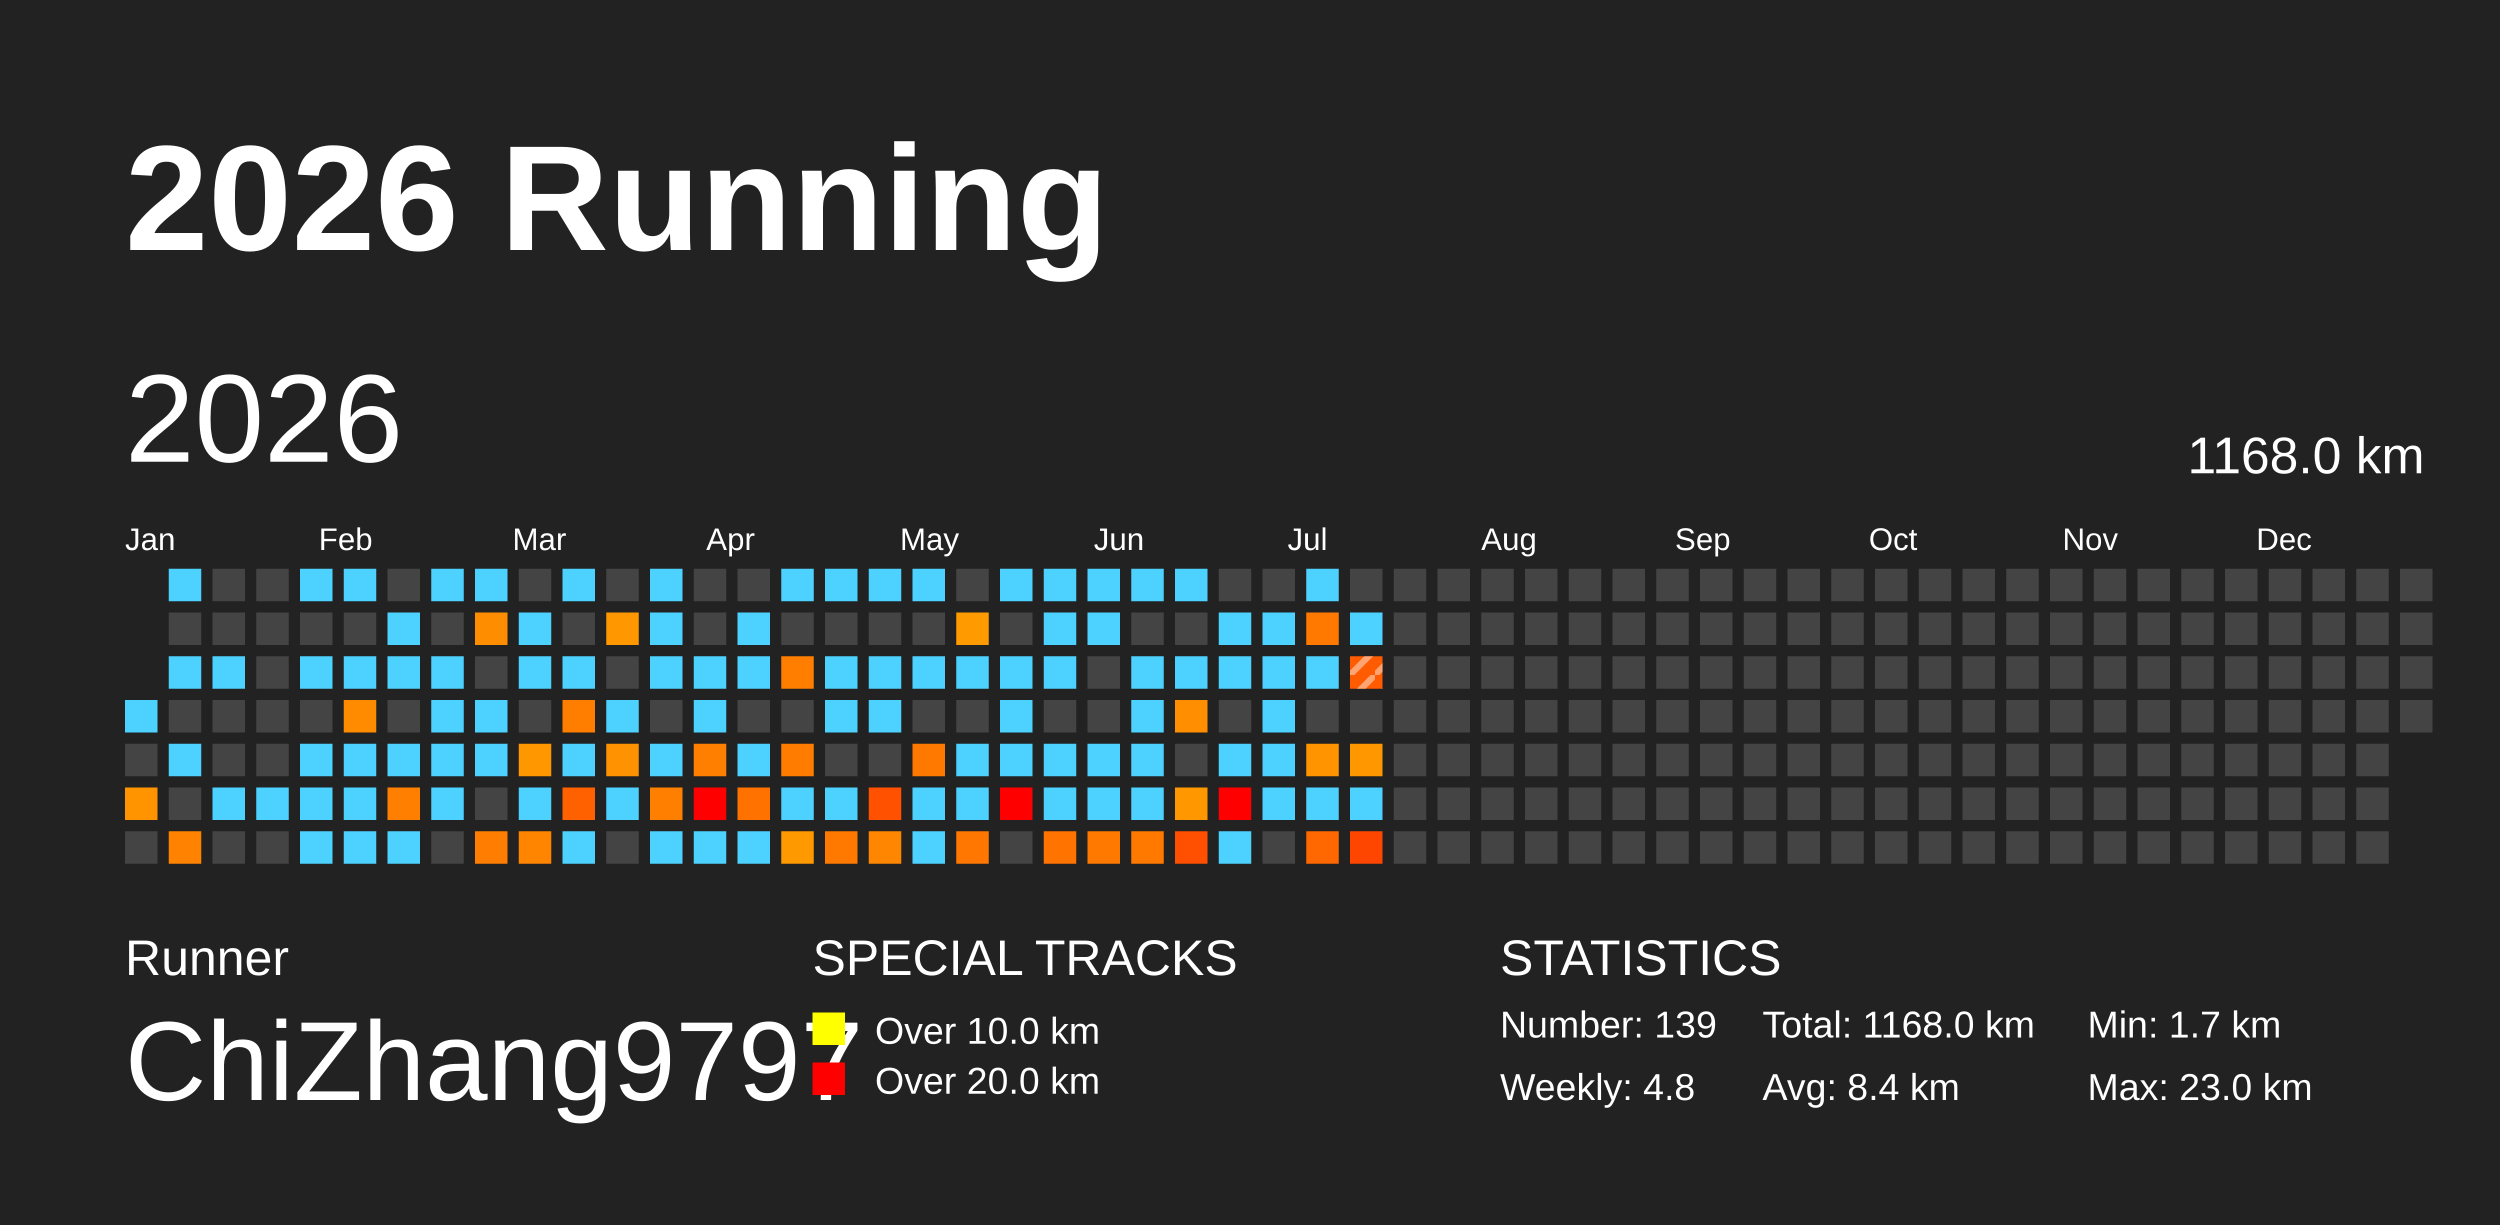
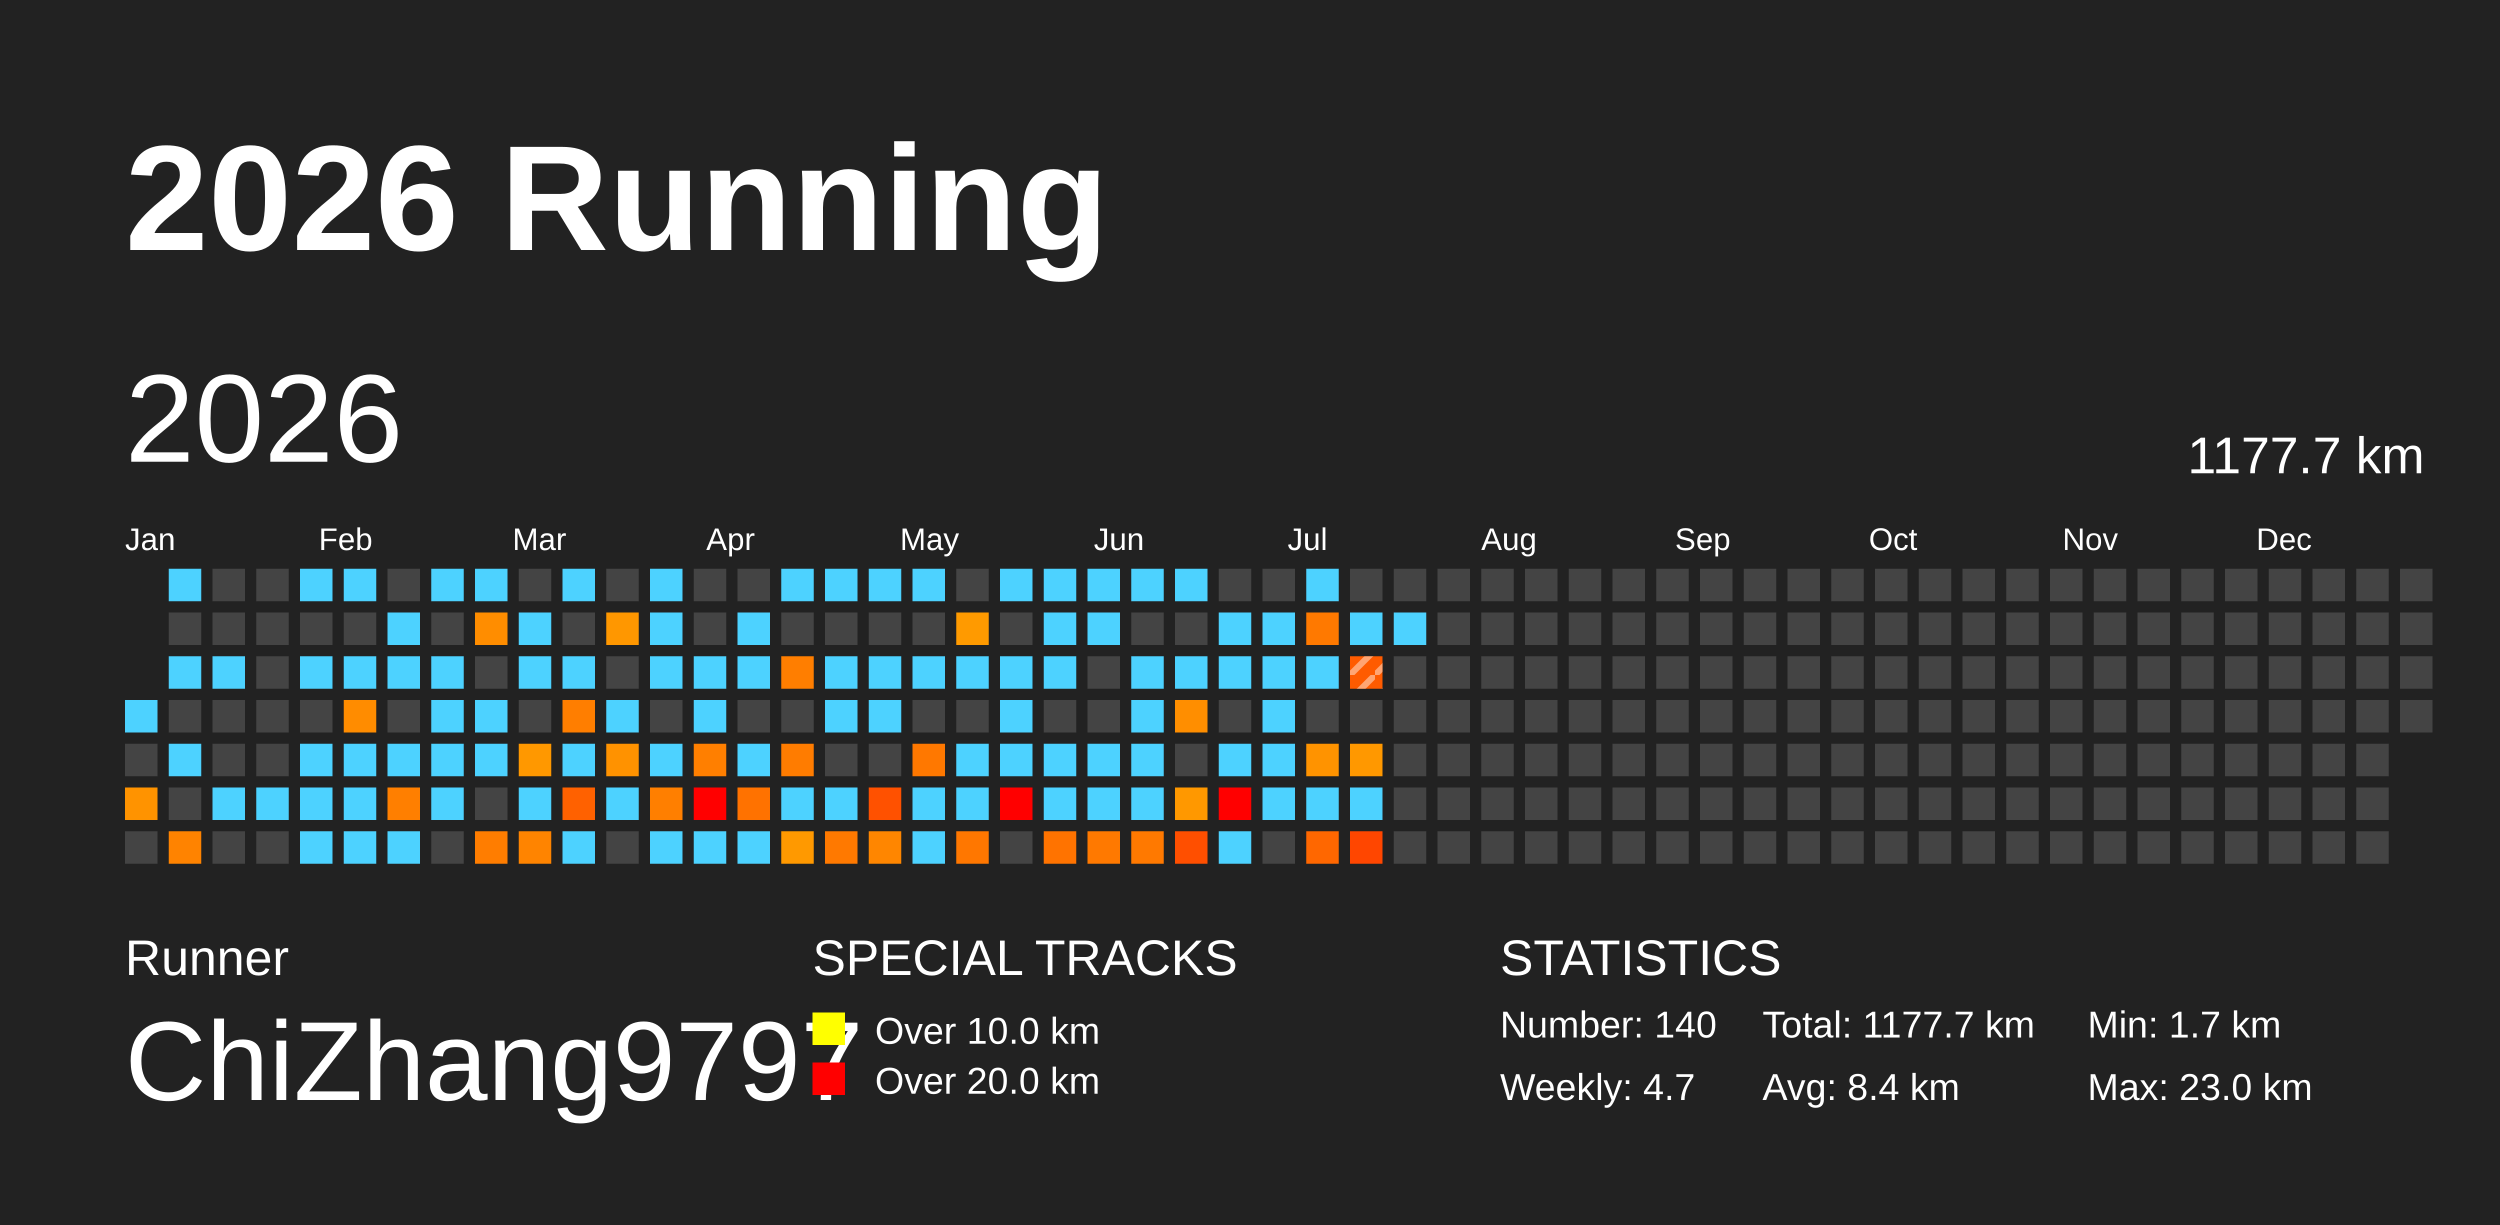
<svg xmlns="http://www.w3.org/2000/svg" baseProfile="full" height="98mm" version="1.1" viewBox="0,0,200,98" width="200mm">
  <defs>
    <pattern height="2" id="indoor-stripe" patternUnits="userSpaceOnUse" width="2">
      <line stroke="white" stroke-opacity="0.45" stroke-width="0.5" x1="0" x2="2" y1="2" y2="0" />
    </pattern>
  </defs>
  <rect fill="#222222" height="98" width="200" x="0" y="0" />
  <text fill="#FFFFFF" style="font-size:12px; font-family:Arial; font-weight:bold;" x="10" y="20">2026 Running</text>
  <text fill="#FFFFFF" style="font-size:4px; font-family:Arial" x="10" y="78">Runner</text>
  <text fill="#FFFFFF" style="font-size:9px; font-family:Arial" x="10" y="88">ChiZhang9797</text>
  <text fill="#FFFFFF" style="font-size:4px; font-family:Arial" x="65" y="78">SPECIAL TRACKS</text>
  <rect fill="yellow" height="2.6" width="2.6" x="65" y="81" />
  <text fill="#FFFFFF" style="font-size:3px; font-family:Arial" x="70" y="83.5">Over 10.0 km</text>
  <rect fill="red" height="2.6" width="2.6" x="65" y="85" />
  <text fill="#FFFFFF" style="font-size:3px; font-family:Arial" x="70" y="87.5">Over 20.0 km</text>
  <text fill="#FFFFFF" style="font-size:4px; font-family:Arial" x="120" y="78">STATISTICS</text>
-   <text fill="#FFFFFF" style="font-size:3px; font-family:Arial" x="120" y="83">Number: 139</text>
-   <text fill="#FFFFFF" style="font-size:3px; font-family:Arial" x="120" y="88">Weekly: 4.8</text>
-   <text fill="#FFFFFF" style="font-size:3px; font-family:Arial" x="141" y="83">Total: 1168.0 km</text>
+   <text fill="#FFFFFF" style="font-size:3px; font-family:Arial" x="120" y="83">Number: 140</text>
+   <text fill="#FFFFFF" style="font-size:3px; font-family:Arial" x="120" y="88">Weekly: 4.7</text>
+   <text fill="#FFFFFF" style="font-size:3px; font-family:Arial" x="141" y="83">Total: 1177.7 km</text>
  <text fill="#FFFFFF" style="font-size:3px; font-family:Arial" x="141" y="88">Avg: 8.4 km</text>
  <text fill="#FFFFFF" style="font-size:3px; font-family:Arial" x="167" y="83">Min: 1.7 km</text>
  <text fill="#FFFFFF" style="font-size:3px; font-family:Arial" x="167" y="88">Max: 23.0 km</text>
  <text dominant-baseline="hanging" fill="#FFFFFF" style="font-size:10.0px; font-family:Arial;" x="10" y="30">2026</text>
-   <text dominant-baseline="hanging" fill="#FFFFFF" style="font-size:4.125px; font-family:Arial;" x="175" y="35">1168.0 km</text>
+   <text dominant-baseline="hanging" fill="#FFFFFF" style="font-size:4.125px; font-family:Arial;" x="175" y="35">1177.7 km</text>
  <text fill="#FFFFFF" style="font-size:2.5px; font-family:Arial" x="10.0" y="44">Jan</text>
  <text fill="#FFFFFF" style="font-size:2.5px; font-family:Arial" x="25.5" y="44">Feb</text>
  <text fill="#FFFFFF" style="font-size:2.5px; font-family:Arial" x="41.0" y="44">Mar</text>
  <text fill="#FFFFFF" style="font-size:2.5px; font-family:Arial" x="56.5" y="44">Apr</text>
  <text fill="#FFFFFF" style="font-size:2.5px; font-family:Arial" x="72.0" y="44">May</text>
  <text fill="#FFFFFF" style="font-size:2.5px; font-family:Arial" x="87.5" y="44">Jun</text>
  <text fill="#FFFFFF" style="font-size:2.5px; font-family:Arial" x="103.0" y="44">Jul</text>
  <text fill="#FFFFFF" style="font-size:2.5px; font-family:Arial" x="118.5" y="44">Aug</text>
  <text fill="#FFFFFF" style="font-size:2.5px; font-family:Arial" x="134.0" y="44">Sep</text>
  <text fill="#FFFFFF" style="font-size:2.5px; font-family:Arial" x="149.5" y="44">Oct</text>
  <text fill="#FFFFFF" style="font-size:2.5px; font-family:Arial" x="165.0" y="44">Nov</text>
  <text fill="#FFFFFF" style="font-size:2.5px; font-family:Arial" x="180.5" y="44">Dec</text>
  <rect fill="#4dd2ff" height="2.6" width="2.6" x="10.0" y="56.0" />
  <rect fill="#444444" height="2.6" width="2.6" x="10.0" y="59.5" />
  <rect fill="#ff9300" height="2.6" width="2.6" x="10.0" y="63.0" />
  <rect fill="#444444" height="2.6" width="2.6" x="10.0" y="66.5" />
  <rect fill="#4dd2ff" height="2.6" width="2.6" x="13.5" y="45.5" />
  <rect fill="#444444" height="2.6" width="2.6" x="13.5" y="49.0" />
  <rect fill="#4dd2ff" height="2.6" width="2.6" x="13.5" y="52.5" />
  <rect fill="#444444" height="2.6" width="2.6" x="13.5" y="56.0" />
  <rect fill="#4dd2ff" height="2.6" width="2.6" x="13.5" y="59.5" />
  <rect fill="#444444" height="2.6" width="2.6" x="13.5" y="63.0" />
  <rect fill="#ff8300" height="2.6" width="2.6" x="13.5" y="66.5" />
  <rect fill="#444444" height="2.6" width="2.6" x="17.0" y="45.5" />
  <rect fill="#444444" height="2.6" width="2.6" x="17.0" y="49.0" />
  <rect fill="#4dd2ff" height="2.6" width="2.6" x="17.0" y="52.5" />
  <rect fill="#444444" height="2.6" width="2.6" x="17.0" y="56.0" />
  <rect fill="#444444" height="2.6" width="2.6" x="17.0" y="59.5" />
  <rect fill="#4dd2ff" height="2.6" width="2.6" x="17.0" y="63.0" />
  <rect fill="#444444" height="2.6" width="2.6" x="17.0" y="66.5" />
  <rect fill="#444444" height="2.6" width="2.6" x="20.5" y="45.5" />
  <rect fill="#444444" height="2.6" width="2.6" x="20.5" y="49.0" />
  <rect fill="#444444" height="2.6" width="2.6" x="20.5" y="52.5" />
  <rect fill="#444444" height="2.6" width="2.6" x="20.5" y="56.0" />
  <rect fill="#444444" height="2.6" width="2.6" x="20.5" y="59.5" />
  <rect fill="#4dd2ff" height="2.6" width="2.6" x="20.5" y="63.0" />
  <rect fill="#444444" height="2.6" width="2.6" x="20.5" y="66.5" />
  <rect fill="#4dd2ff" height="2.6" width="2.6" x="24.0" y="45.5" />
  <rect fill="#444444" height="2.6" width="2.6" x="24.0" y="49.0" />
  <rect fill="#4dd2ff" height="2.6" width="2.6" x="24.0" y="52.5" />
  <rect fill="#444444" height="2.6" width="2.6" x="24.0" y="56.0" />
  <rect fill="#4dd2ff" height="2.6" width="2.6" x="24.0" y="59.5" />
  <rect fill="#4dd2ff" height="2.6" width="2.6" x="24.0" y="63.0" />
  <rect fill="#4dd2ff" height="2.6" width="2.6" x="24.0" y="66.5" />
  <rect fill="#4dd2ff" height="2.6" width="2.6" x="27.5" y="45.5" />
  <rect fill="#444444" height="2.6" width="2.6" x="27.5" y="49.0" />
  <rect fill="#4dd2ff" height="2.6" width="2.6" x="27.5" y="52.5" />
  <rect fill="#ff8c00" height="2.6" width="2.6" x="27.5" y="56.0" />
  <rect fill="#4dd2ff" height="2.6" width="2.6" x="27.5" y="59.5" />
  <rect fill="#4dd2ff" height="2.6" width="2.6" x="27.5" y="63.0" />
  <rect fill="#4dd2ff" height="2.6" width="2.6" x="27.5" y="66.5" />
  <rect fill="#444444" height="2.6" width="2.6" x="31.0" y="45.5" />
  <rect fill="#4dd2ff" height="2.6" width="2.6" x="31.0" y="49.0" />
  <rect fill="#4dd2ff" height="2.6" width="2.6" x="31.0" y="52.5" />
  <rect fill="#444444" height="2.6" width="2.6" x="31.0" y="56.0" />
  <rect fill="#4dd2ff" height="2.6" width="2.6" x="31.0" y="59.5" />
  <rect fill="#ff7f00" height="2.6" width="2.6" x="31.0" y="63.0" />
  <rect fill="#4dd2ff" height="2.6" width="2.6" x="31.0" y="66.5" />
  <rect fill="#4dd2ff" height="2.6" width="2.6" x="34.5" y="45.5" />
  <rect fill="#444444" height="2.6" width="2.6" x="34.5" y="49.0" />
  <rect fill="#4dd2ff" height="2.6" width="2.6" x="34.5" y="52.5" />
  <rect fill="#4dd2ff" height="2.6" width="2.6" x="34.5" y="56.0" />
  <rect fill="#4dd2ff" height="2.6" width="2.6" x="34.5" y="59.5" />
  <rect fill="#4dd2ff" height="2.6" width="2.6" x="34.5" y="63.0" />
  <rect fill="#444444" height="2.6" width="2.6" x="34.5" y="66.5" />
  <rect fill="#4dd2ff" height="2.6" width="2.6" x="38.0" y="45.5" />
  <rect fill="#ff8d00" height="2.6" width="2.6" x="38.0" y="49.0" />
  <rect fill="#444444" height="2.6" width="2.6" x="38.0" y="52.5" />
  <rect fill="#4dd2ff" height="2.6" width="2.6" x="38.0" y="56.0" />
  <rect fill="#4dd2ff" height="2.6" width="2.6" x="38.0" y="59.5" />
  <rect fill="#444444" height="2.6" width="2.6" x="38.0" y="63.0" />
  <rect fill="#ff7d00" height="2.6" width="2.6" x="38.0" y="66.5" />
  <rect fill="#444444" height="2.6" width="2.6" x="41.5" y="45.5" />
  <rect fill="#4dd2ff" height="2.6" width="2.6" x="41.5" y="49.0" />
  <rect fill="#4dd2ff" height="2.6" width="2.6" x="41.5" y="52.5" />
  <rect fill="#444444" height="2.6" width="2.6" x="41.5" y="56.0" />
  <rect fill="#ff9800" height="2.6" width="2.6" x="41.5" y="59.5" />
  <rect fill="#4dd2ff" height="2.6" width="2.6" x="41.5" y="63.0" />
  <rect fill="#ff8400" height="2.6" width="2.6" x="41.5" y="66.5" />
  <rect fill="#4dd2ff" height="2.6" width="2.6" x="45.0" y="45.5" />
  <rect fill="#444444" height="2.6" width="2.6" x="45.0" y="49.0" />
  <rect fill="#4dd2ff" height="2.6" width="2.6" x="45.0" y="52.5" />
  <rect fill="#ff7e00" height="2.6" width="2.6" x="45.0" y="56.0" />
  <rect fill="#4dd2ff" height="2.6" width="2.6" x="45.0" y="59.5" />
  <rect fill="#ff6100" height="2.6" width="2.6" x="45.0" y="63.0" />
  <rect fill="#4dd2ff" height="2.6" width="2.6" x="45.0" y="66.5" />
  <rect fill="#444444" height="2.6" width="2.6" x="48.5" y="45.5" />
  <rect fill="#ff9700" height="2.6" width="2.6" x="48.5" y="49.0" />
  <rect fill="#444444" height="2.6" width="2.6" x="48.5" y="52.5" />
  <rect fill="#4dd2ff" height="2.6" width="2.6" x="48.5" y="56.0" />
  <rect fill="#ff9200" height="2.6" width="2.6" x="48.5" y="59.5" />
  <rect fill="#4dd2ff" height="2.6" width="2.6" x="48.5" y="63.0" />
  <rect fill="#444444" height="2.6" width="2.6" x="48.5" y="66.5" />
  <rect fill="#4dd2ff" height="2.6" width="2.6" x="52.0" y="45.5" />
  <rect fill="#4dd2ff" height="2.6" width="2.6" x="52.0" y="49.0" />
  <rect fill="#4dd2ff" height="2.6" width="2.6" x="52.0" y="52.5" />
  <rect fill="#444444" height="2.6" width="2.6" x="52.0" y="56.0" />
  <rect fill="#4dd2ff" height="2.6" width="2.6" x="52.0" y="59.5" />
  <rect fill="#ff7f00" height="2.6" width="2.6" x="52.0" y="63.0" />
  <rect fill="#4dd2ff" height="2.6" width="2.6" x="52.0" y="66.5" />
  <rect fill="#444444" height="2.6" width="2.6" x="55.5" y="45.5" />
  <rect fill="#444444" height="2.6" width="2.6" x="55.5" y="49.0" />
  <rect fill="#4dd2ff" height="2.6" width="2.6" x="55.5" y="52.5" />
  <rect fill="#4dd2ff" height="2.6" width="2.6" x="55.5" y="56.0" />
  <rect fill="#ff7f00" height="2.6" width="2.6" x="55.5" y="59.5" />
  <rect fill="red" height="2.6" width="2.6" x="55.5" y="63.0" />
  <rect fill="#4dd2ff" height="2.6" width="2.6" x="55.5" y="66.5" />
  <rect fill="#444444" height="2.6" width="2.6" x="59.0" y="45.5" />
  <rect fill="#4dd2ff" height="2.6" width="2.6" x="59.0" y="49.0" />
  <rect fill="#4dd2ff" height="2.6" width="2.6" x="59.0" y="52.5" />
  <rect fill="#444444" height="2.6" width="2.6" x="59.0" y="56.0" />
  <rect fill="#4dd2ff" height="2.6" width="2.6" x="59.0" y="59.5" />
  <rect fill="#ff7200" height="2.6" width="2.6" x="59.0" y="63.0" />
  <rect fill="#4dd2ff" height="2.6" width="2.6" x="59.0" y="66.5" />
  <rect fill="#4dd2ff" height="2.6" width="2.6" x="62.5" y="45.5" />
  <rect fill="#444444" height="2.6" width="2.6" x="62.5" y="49.0" />
  <rect fill="#ff7e00" height="2.6" width="2.6" x="62.5" y="52.5" />
  <rect fill="#444444" height="2.6" width="2.6" x="62.5" y="56.0" />
  <rect fill="#ff7c00" height="2.6" width="2.6" x="62.5" y="59.5" />
  <rect fill="#4dd2ff" height="2.6" width="2.6" x="62.5" y="63.0" />
  <rect fill="#ff9900" height="2.6" width="2.6" x="62.5" y="66.5" />
  <rect fill="#4dd2ff" height="2.6" width="2.6" x="66.0" y="45.5" />
  <rect fill="#444444" height="2.6" width="2.6" x="66.0" y="49.0" />
  <rect fill="#4dd2ff" height="2.6" width="2.6" x="66.0" y="52.5" />
  <rect fill="#4dd2ff" height="2.6" width="2.6" x="66.0" y="56.0" />
  <rect fill="#444444" height="2.6" width="2.6" x="66.0" y="59.5" />
  <rect fill="#4dd2ff" height="2.6" width="2.6" x="66.0" y="63.0" />
  <rect fill="#ff7900" height="2.6" width="2.6" x="66.0" y="66.5" />
  <rect fill="#4dd2ff" height="2.6" width="2.6" x="69.5" y="45.5" />
  <rect fill="#444444" height="2.6" width="2.6" x="69.5" y="49.0" />
  <rect fill="#4dd2ff" height="2.6" width="2.6" x="69.5" y="52.5" />
  <rect fill="#4dd2ff" height="2.6" width="2.6" x="69.5" y="56.0" />
  <rect fill="#444444" height="2.6" width="2.6" x="69.5" y="59.5" />
  <rect fill="#ff5100" height="2.6" width="2.6" x="69.5" y="63.0" />
  <rect fill="#ff8600" height="2.6" width="2.6" x="69.5" y="66.5" />
  <rect fill="#4dd2ff" height="2.6" width="2.6" x="73.0" y="45.5" />
  <rect fill="#444444" height="2.6" width="2.6" x="73.0" y="49.0" />
  <rect fill="#4dd2ff" height="2.6" width="2.6" x="73.0" y="52.5" />
  <rect fill="#444444" height="2.6" width="2.6" x="73.0" y="56.0" />
  <rect fill="#ff7800" height="2.6" width="2.6" x="73.0" y="59.5" />
  <rect fill="#4dd2ff" height="2.6" width="2.6" x="73.0" y="63.0" />
  <rect fill="#4dd2ff" height="2.6" width="2.6" x="73.0" y="66.5" />
  <rect fill="#444444" height="2.6" width="2.6" x="76.5" y="45.5" />
  <rect fill="#ff9a00" height="2.6" width="2.6" x="76.5" y="49.0" />
  <rect fill="#4dd2ff" height="2.6" width="2.6" x="76.5" y="52.5" />
  <rect fill="#444444" height="2.6" width="2.6" x="76.5" y="56.0" />
  <rect fill="#4dd2ff" height="2.6" width="2.6" x="76.5" y="59.5" />
  <rect fill="#4dd2ff" height="2.6" width="2.6" x="76.5" y="63.0" />
  <rect fill="#ff7700" height="2.6" width="2.6" x="76.5" y="66.5" />
  <rect fill="#4dd2ff" height="2.6" width="2.6" x="80.0" y="45.5" />
  <rect fill="#444444" height="2.6" width="2.6" x="80.0" y="49.0" />
  <rect fill="#4dd2ff" height="2.6" width="2.6" x="80.0" y="52.5" />
  <rect fill="#4dd2ff" height="2.6" width="2.6" x="80.0" y="56.0" />
  <rect fill="#4dd2ff" height="2.6" width="2.6" x="80.0" y="59.5" />
  <rect fill="red" height="2.6" width="2.6" x="80.0" y="63.0" />
  <rect fill="#444444" height="2.6" width="2.6" x="80.0" y="66.5" />
  <rect fill="#4dd2ff" height="2.6" width="2.6" x="83.5" y="45.5" />
  <rect fill="#4dd2ff" height="2.6" width="2.6" x="83.5" y="49.0" />
  <rect fill="#4dd2ff" height="2.6" width="2.6" x="83.5" y="52.5" />
  <rect fill="#444444" height="2.6" width="2.6" x="83.5" y="56.0" />
  <rect fill="#4dd2ff" height="2.6" width="2.6" x="83.5" y="59.5" />
  <rect fill="#4dd2ff" height="2.6" width="2.6" x="83.5" y="63.0" />
  <rect fill="#ff7300" height="2.6" width="2.6" x="83.5" y="66.5" />
  <rect fill="#4dd2ff" height="2.6" width="2.6" x="87.0" y="45.5" />
  <rect fill="#4dd2ff" height="2.6" width="2.6" x="87.0" y="49.0" />
  <rect fill="#444444" height="2.6" width="2.6" x="87.0" y="52.5" />
  <rect fill="#444444" height="2.6" width="2.6" x="87.0" y="56.0" />
  <rect fill="#4dd2ff" height="2.6" width="2.6" x="87.0" y="59.5" />
  <rect fill="#4dd2ff" height="2.6" width="2.6" x="87.0" y="63.0" />
  <rect fill="#ff7900" height="2.6" width="2.6" x="87.0" y="66.5" />
  <rect fill="#4dd2ff" height="2.6" width="2.6" x="90.5" y="45.5" />
  <rect fill="#444444" height="2.6" width="2.6" x="90.5" y="49.0" />
  <rect fill="#4dd2ff" height="2.6" width="2.6" x="90.5" y="52.5" />
  <rect fill="#4dd2ff" height="2.6" width="2.6" x="90.5" y="56.0" />
  <rect fill="#4dd2ff" height="2.6" width="2.6" x="90.5" y="59.5" />
  <rect fill="#4dd2ff" height="2.6" width="2.6" x="90.5" y="63.0" />
  <rect fill="#ff7900" height="2.6" width="2.6" x="90.5" y="66.5" />
  <rect fill="#4dd2ff" height="2.6" width="2.6" x="94.0" y="45.5" />
  <rect fill="#444444" height="2.6" width="2.6" x="94.0" y="49.0" />
  <rect fill="#4dd2ff" height="2.6" width="2.6" x="94.0" y="52.5" />
  <rect fill="#ff8e00" height="2.6" width="2.6" x="94.0" y="56.0" />
  <rect fill="#444444" height="2.6" width="2.6" x="94.0" y="59.5" />
  <rect fill="#ff9800" height="2.6" width="2.6" x="94.0" y="63.0" />
  <rect fill="#ff4f00" height="2.6" width="2.6" x="94.0" y="66.5" />
  <rect fill="#444444" height="2.6" width="2.6" x="97.5" y="45.5" />
  <rect fill="#4dd2ff" height="2.6" width="2.6" x="97.5" y="49.0" />
  <rect fill="#4dd2ff" height="2.6" width="2.6" x="97.5" y="52.5" />
  <rect fill="#444444" height="2.6" width="2.6" x="97.5" y="56.0" />
  <rect fill="#4dd2ff" height="2.6" width="2.6" x="97.5" y="59.5" />
  <rect fill="red" height="2.6" width="2.6" x="97.5" y="63.0" />
  <rect fill="#4dd2ff" height="2.6" width="2.6" x="97.5" y="66.5" />
  <rect fill="#444444" height="2.6" width="2.6" x="101.0" y="45.5" />
  <rect fill="#4dd2ff" height="2.6" width="2.6" x="101.0" y="49.0" />
  <rect fill="#4dd2ff" height="2.6" width="2.6" x="101.0" y="52.5" />
  <rect fill="#4dd2ff" height="2.6" width="2.6" x="101.0" y="56.0" />
  <rect fill="#4dd2ff" height="2.6" width="2.6" x="101.0" y="59.5" />
  <rect fill="#4dd2ff" height="2.6" width="2.6" x="101.0" y="63.0" />
  <rect fill="#444444" height="2.6" width="2.6" x="101.0" y="66.5" />
  <rect fill="#4dd2ff" height="2.6" width="2.6" x="104.5" y="45.5" />
  <rect fill="#ff7900" height="2.6" width="2.6" x="104.5" y="49.0" />
  <rect fill="#4dd2ff" height="2.6" width="2.6" x="104.5" y="52.5" />
  <rect fill="#444444" height="2.6" width="2.6" x="104.5" y="56.0" />
  <rect fill="#ff9300" height="2.6" width="2.6" x="104.5" y="59.5" />
  <rect fill="#4dd2ff" height="2.6" width="2.6" x="104.5" y="63.0" />
  <rect fill="#ff6700" height="2.6" width="2.6" x="104.5" y="66.5" />
  <rect fill="#444444" height="2.6" width="2.6" x="108.0" y="45.5" />
  <rect fill="#4dd2ff" height="2.6" width="2.6" x="108.0" y="49.0" />
  <rect fill="#ff5b00" height="2.6" width="2.6" x="108.0" y="52.5" />
  <rect fill="url(#indoor-stripe)" height="2.6" style="pointer-events: none;" width="2.6" x="108.0" y="52.5" />
  <rect fill="#444444" height="2.6" width="2.6" x="108.0" y="56.0" />
  <rect fill="#ff9800" height="2.6" width="2.6" x="108.0" y="59.5" />
  <rect fill="#4dd2ff" height="2.6" width="2.6" x="108.0" y="63.0" />
  <rect fill="#ff4600" height="2.6" width="2.6" x="108.0" y="66.5" />
  <rect fill="#444444" height="2.6" width="2.6" x="111.5" y="45.5" />
-   <rect fill="#444444" height="2.6" width="2.6" x="111.5" y="49.0" />
+   <rect fill="#4dd2ff" height="2.6" width="2.6" x="111.5" y="49.0" />
  <rect fill="#444444" height="2.6" width="2.6" x="111.5" y="52.5" />
  <rect fill="#444444" height="2.6" width="2.6" x="111.5" y="56.0" />
  <rect fill="#444444" height="2.6" width="2.6" x="111.5" y="59.5" />
  <rect fill="#444444" height="2.6" width="2.6" x="111.5" y="63.0" />
  <rect fill="#444444" height="2.6" width="2.6" x="111.5" y="66.5" />
  <rect fill="#444444" height="2.6" width="2.6" x="115.0" y="45.5" />
  <rect fill="#444444" height="2.6" width="2.6" x="115.0" y="49.0" />
  <rect fill="#444444" height="2.6" width="2.6" x="115.0" y="52.5" />
  <rect fill="#444444" height="2.6" width="2.6" x="115.0" y="56.0" />
  <rect fill="#444444" height="2.6" width="2.6" x="115.0" y="59.5" />
  <rect fill="#444444" height="2.6" width="2.6" x="115.0" y="63.0" />
  <rect fill="#444444" height="2.6" width="2.6" x="115.0" y="66.5" />
  <rect fill="#444444" height="2.6" width="2.6" x="118.5" y="45.5" />
  <rect fill="#444444" height="2.6" width="2.6" x="118.5" y="49.0" />
  <rect fill="#444444" height="2.6" width="2.6" x="118.5" y="52.5" />
  <rect fill="#444444" height="2.6" width="2.6" x="118.5" y="56.0" />
  <rect fill="#444444" height="2.6" width="2.6" x="118.5" y="59.5" />
  <rect fill="#444444" height="2.6" width="2.6" x="118.5" y="63.0" />
  <rect fill="#444444" height="2.6" width="2.6" x="118.5" y="66.5" />
  <rect fill="#444444" height="2.6" width="2.6" x="122.0" y="45.5" />
  <rect fill="#444444" height="2.6" width="2.6" x="122.0" y="49.0" />
  <rect fill="#444444" height="2.6" width="2.6" x="122.0" y="52.5" />
  <rect fill="#444444" height="2.6" width="2.6" x="122.0" y="56.0" />
  <rect fill="#444444" height="2.6" width="2.6" x="122.0" y="59.5" />
  <rect fill="#444444" height="2.6" width="2.6" x="122.0" y="63.0" />
  <rect fill="#444444" height="2.6" width="2.6" x="122.0" y="66.5" />
  <rect fill="#444444" height="2.6" width="2.6" x="125.5" y="45.5" />
  <rect fill="#444444" height="2.6" width="2.6" x="125.5" y="49.0" />
  <rect fill="#444444" height="2.6" width="2.6" x="125.5" y="52.5" />
  <rect fill="#444444" height="2.6" width="2.6" x="125.5" y="56.0" />
  <rect fill="#444444" height="2.6" width="2.6" x="125.5" y="59.5" />
  <rect fill="#444444" height="2.6" width="2.6" x="125.5" y="63.0" />
  <rect fill="#444444" height="2.6" width="2.6" x="125.5" y="66.5" />
  <rect fill="#444444" height="2.6" width="2.6" x="129.0" y="45.5" />
  <rect fill="#444444" height="2.6" width="2.6" x="129.0" y="49.0" />
  <rect fill="#444444" height="2.6" width="2.6" x="129.0" y="52.5" />
  <rect fill="#444444" height="2.6" width="2.6" x="129.0" y="56.0" />
  <rect fill="#444444" height="2.6" width="2.6" x="129.0" y="59.5" />
  <rect fill="#444444" height="2.6" width="2.6" x="129.0" y="63.0" />
  <rect fill="#444444" height="2.6" width="2.6" x="129.0" y="66.5" />
  <rect fill="#444444" height="2.6" width="2.6" x="132.5" y="45.5" />
  <rect fill="#444444" height="2.6" width="2.6" x="132.5" y="49.0" />
  <rect fill="#444444" height="2.6" width="2.6" x="132.5" y="52.5" />
  <rect fill="#444444" height="2.6" width="2.6" x="132.5" y="56.0" />
  <rect fill="#444444" height="2.6" width="2.6" x="132.5" y="59.5" />
  <rect fill="#444444" height="2.6" width="2.6" x="132.5" y="63.0" />
  <rect fill="#444444" height="2.6" width="2.6" x="132.5" y="66.5" />
  <rect fill="#444444" height="2.6" width="2.6" x="136.0" y="45.5" />
  <rect fill="#444444" height="2.6" width="2.6" x="136.0" y="49.0" />
  <rect fill="#444444" height="2.6" width="2.6" x="136.0" y="52.5" />
  <rect fill="#444444" height="2.6" width="2.6" x="136.0" y="56.0" />
  <rect fill="#444444" height="2.6" width="2.6" x="136.0" y="59.5" />
  <rect fill="#444444" height="2.6" width="2.6" x="136.0" y="63.0" />
  <rect fill="#444444" height="2.6" width="2.6" x="136.0" y="66.5" />
  <rect fill="#444444" height="2.6" width="2.6" x="139.5" y="45.5" />
  <rect fill="#444444" height="2.6" width="2.6" x="139.5" y="49.0" />
  <rect fill="#444444" height="2.6" width="2.6" x="139.5" y="52.5" />
  <rect fill="#444444" height="2.6" width="2.6" x="139.5" y="56.0" />
  <rect fill="#444444" height="2.6" width="2.6" x="139.5" y="59.5" />
  <rect fill="#444444" height="2.6" width="2.6" x="139.5" y="63.0" />
  <rect fill="#444444" height="2.6" width="2.6" x="139.5" y="66.5" />
  <rect fill="#444444" height="2.6" width="2.6" x="143.0" y="45.5" />
  <rect fill="#444444" height="2.6" width="2.6" x="143.0" y="49.0" />
  <rect fill="#444444" height="2.6" width="2.6" x="143.0" y="52.5" />
  <rect fill="#444444" height="2.6" width="2.6" x="143.0" y="56.0" />
  <rect fill="#444444" height="2.6" width="2.6" x="143.0" y="59.5" />
  <rect fill="#444444" height="2.6" width="2.6" x="143.0" y="63.0" />
  <rect fill="#444444" height="2.6" width="2.6" x="143.0" y="66.5" />
  <rect fill="#444444" height="2.6" width="2.6" x="146.5" y="45.5" />
  <rect fill="#444444" height="2.6" width="2.6" x="146.5" y="49.0" />
  <rect fill="#444444" height="2.6" width="2.6" x="146.5" y="52.5" />
  <rect fill="#444444" height="2.6" width="2.6" x="146.5" y="56.0" />
  <rect fill="#444444" height="2.6" width="2.6" x="146.5" y="59.5" />
  <rect fill="#444444" height="2.6" width="2.6" x="146.5" y="63.0" />
  <rect fill="#444444" height="2.6" width="2.6" x="146.5" y="66.5" />
  <rect fill="#444444" height="2.6" width="2.6" x="150.0" y="45.5" />
  <rect fill="#444444" height="2.6" width="2.6" x="150.0" y="49.0" />
  <rect fill="#444444" height="2.6" width="2.6" x="150.0" y="52.5" />
  <rect fill="#444444" height="2.6" width="2.6" x="150.0" y="56.0" />
  <rect fill="#444444" height="2.6" width="2.6" x="150.0" y="59.5" />
  <rect fill="#444444" height="2.6" width="2.6" x="150.0" y="63.0" />
  <rect fill="#444444" height="2.6" width="2.6" x="150.0" y="66.5" />
  <rect fill="#444444" height="2.6" width="2.6" x="153.5" y="45.5" />
  <rect fill="#444444" height="2.6" width="2.6" x="153.5" y="49.0" />
  <rect fill="#444444" height="2.6" width="2.6" x="153.5" y="52.5" />
  <rect fill="#444444" height="2.6" width="2.6" x="153.5" y="56.0" />
  <rect fill="#444444" height="2.6" width="2.6" x="153.5" y="59.5" />
  <rect fill="#444444" height="2.6" width="2.6" x="153.5" y="63.0" />
  <rect fill="#444444" height="2.6" width="2.6" x="153.5" y="66.5" />
  <rect fill="#444444" height="2.6" width="2.6" x="157.0" y="45.5" />
  <rect fill="#444444" height="2.6" width="2.6" x="157.0" y="49.0" />
  <rect fill="#444444" height="2.6" width="2.6" x="157.0" y="52.5" />
  <rect fill="#444444" height="2.6" width="2.6" x="157.0" y="56.0" />
  <rect fill="#444444" height="2.6" width="2.6" x="157.0" y="59.5" />
  <rect fill="#444444" height="2.6" width="2.6" x="157.0" y="63.0" />
  <rect fill="#444444" height="2.6" width="2.6" x="157.0" y="66.5" />
  <rect fill="#444444" height="2.6" width="2.6" x="160.5" y="45.5" />
  <rect fill="#444444" height="2.6" width="2.6" x="160.5" y="49.0" />
  <rect fill="#444444" height="2.6" width="2.6" x="160.5" y="52.5" />
  <rect fill="#444444" height="2.6" width="2.6" x="160.5" y="56.0" />
  <rect fill="#444444" height="2.6" width="2.6" x="160.5" y="59.5" />
  <rect fill="#444444" height="2.6" width="2.6" x="160.5" y="63.0" />
  <rect fill="#444444" height="2.6" width="2.6" x="160.5" y="66.5" />
  <rect fill="#444444" height="2.6" width="2.6" x="164.0" y="45.5" />
  <rect fill="#444444" height="2.6" width="2.6" x="164.0" y="49.0" />
  <rect fill="#444444" height="2.6" width="2.6" x="164.0" y="52.5" />
  <rect fill="#444444" height="2.6" width="2.6" x="164.0" y="56.0" />
  <rect fill="#444444" height="2.6" width="2.6" x="164.0" y="59.5" />
  <rect fill="#444444" height="2.6" width="2.6" x="164.0" y="63.0" />
  <rect fill="#444444" height="2.6" width="2.6" x="164.0" y="66.5" />
  <rect fill="#444444" height="2.6" width="2.6" x="167.5" y="45.5" />
  <rect fill="#444444" height="2.6" width="2.6" x="167.5" y="49.0" />
  <rect fill="#444444" height="2.6" width="2.6" x="167.5" y="52.5" />
  <rect fill="#444444" height="2.6" width="2.6" x="167.5" y="56.0" />
  <rect fill="#444444" height="2.6" width="2.6" x="167.5" y="59.5" />
  <rect fill="#444444" height="2.6" width="2.6" x="167.5" y="63.0" />
  <rect fill="#444444" height="2.6" width="2.6" x="167.5" y="66.5" />
  <rect fill="#444444" height="2.6" width="2.6" x="171.0" y="45.5" />
  <rect fill="#444444" height="2.6" width="2.6" x="171.0" y="49.0" />
  <rect fill="#444444" height="2.6" width="2.6" x="171.0" y="52.5" />
  <rect fill="#444444" height="2.6" width="2.6" x="171.0" y="56.0" />
  <rect fill="#444444" height="2.6" width="2.6" x="171.0" y="59.5" />
  <rect fill="#444444" height="2.6" width="2.6" x="171.0" y="63.0" />
  <rect fill="#444444" height="2.6" width="2.6" x="171.0" y="66.5" />
  <rect fill="#444444" height="2.6" width="2.6" x="174.5" y="45.5" />
  <rect fill="#444444" height="2.6" width="2.6" x="174.5" y="49.0" />
  <rect fill="#444444" height="2.6" width="2.6" x="174.5" y="52.5" />
  <rect fill="#444444" height="2.6" width="2.6" x="174.5" y="56.0" />
  <rect fill="#444444" height="2.6" width="2.6" x="174.5" y="59.5" />
  <rect fill="#444444" height="2.6" width="2.6" x="174.5" y="63.0" />
  <rect fill="#444444" height="2.6" width="2.6" x="174.5" y="66.5" />
  <rect fill="#444444" height="2.6" width="2.6" x="178.0" y="45.5" />
  <rect fill="#444444" height="2.6" width="2.6" x="178.0" y="49.0" />
  <rect fill="#444444" height="2.6" width="2.6" x="178.0" y="52.5" />
  <rect fill="#444444" height="2.6" width="2.6" x="178.0" y="56.0" />
  <rect fill="#444444" height="2.6" width="2.6" x="178.0" y="59.5" />
  <rect fill="#444444" height="2.6" width="2.6" x="178.0" y="63.0" />
  <rect fill="#444444" height="2.6" width="2.6" x="178.0" y="66.5" />
  <rect fill="#444444" height="2.6" width="2.6" x="181.5" y="45.5" />
  <rect fill="#444444" height="2.6" width="2.6" x="181.5" y="49.0" />
  <rect fill="#444444" height="2.6" width="2.6" x="181.5" y="52.5" />
  <rect fill="#444444" height="2.6" width="2.6" x="181.5" y="56.0" />
  <rect fill="#444444" height="2.6" width="2.6" x="181.5" y="59.5" />
  <rect fill="#444444" height="2.6" width="2.6" x="181.5" y="63.0" />
  <rect fill="#444444" height="2.6" width="2.6" x="181.5" y="66.5" />
  <rect fill="#444444" height="2.6" width="2.6" x="185.0" y="45.5" />
  <rect fill="#444444" height="2.6" width="2.6" x="185.0" y="49.0" />
  <rect fill="#444444" height="2.6" width="2.6" x="185.0" y="52.5" />
  <rect fill="#444444" height="2.6" width="2.6" x="185.0" y="56.0" />
  <rect fill="#444444" height="2.6" width="2.6" x="185.0" y="59.5" />
  <rect fill="#444444" height="2.6" width="2.6" x="185.0" y="63.0" />
  <rect fill="#444444" height="2.6" width="2.6" x="185.0" y="66.5" />
  <rect fill="#444444" height="2.6" width="2.6" x="188.5" y="45.5" />
  <rect fill="#444444" height="2.6" width="2.6" x="188.5" y="49.0" />
  <rect fill="#444444" height="2.6" width="2.6" x="188.5" y="52.5" />
  <rect fill="#444444" height="2.6" width="2.6" x="188.5" y="56.0" />
  <rect fill="#444444" height="2.6" width="2.6" x="188.5" y="59.5" />
  <rect fill="#444444" height="2.6" width="2.6" x="188.5" y="63.0" />
  <rect fill="#444444" height="2.6" width="2.6" x="188.5" y="66.5" />
  <rect fill="#444444" height="2.6" width="2.6" x="192.0" y="45.5" />
  <rect fill="#444444" height="2.6" width="2.6" x="192.0" y="49.0" />
  <rect fill="#444444" height="2.6" width="2.6" x="192.0" y="52.5" />
  <rect fill="#444444" height="2.6" width="2.6" x="192.0" y="56.0" />
</svg>
